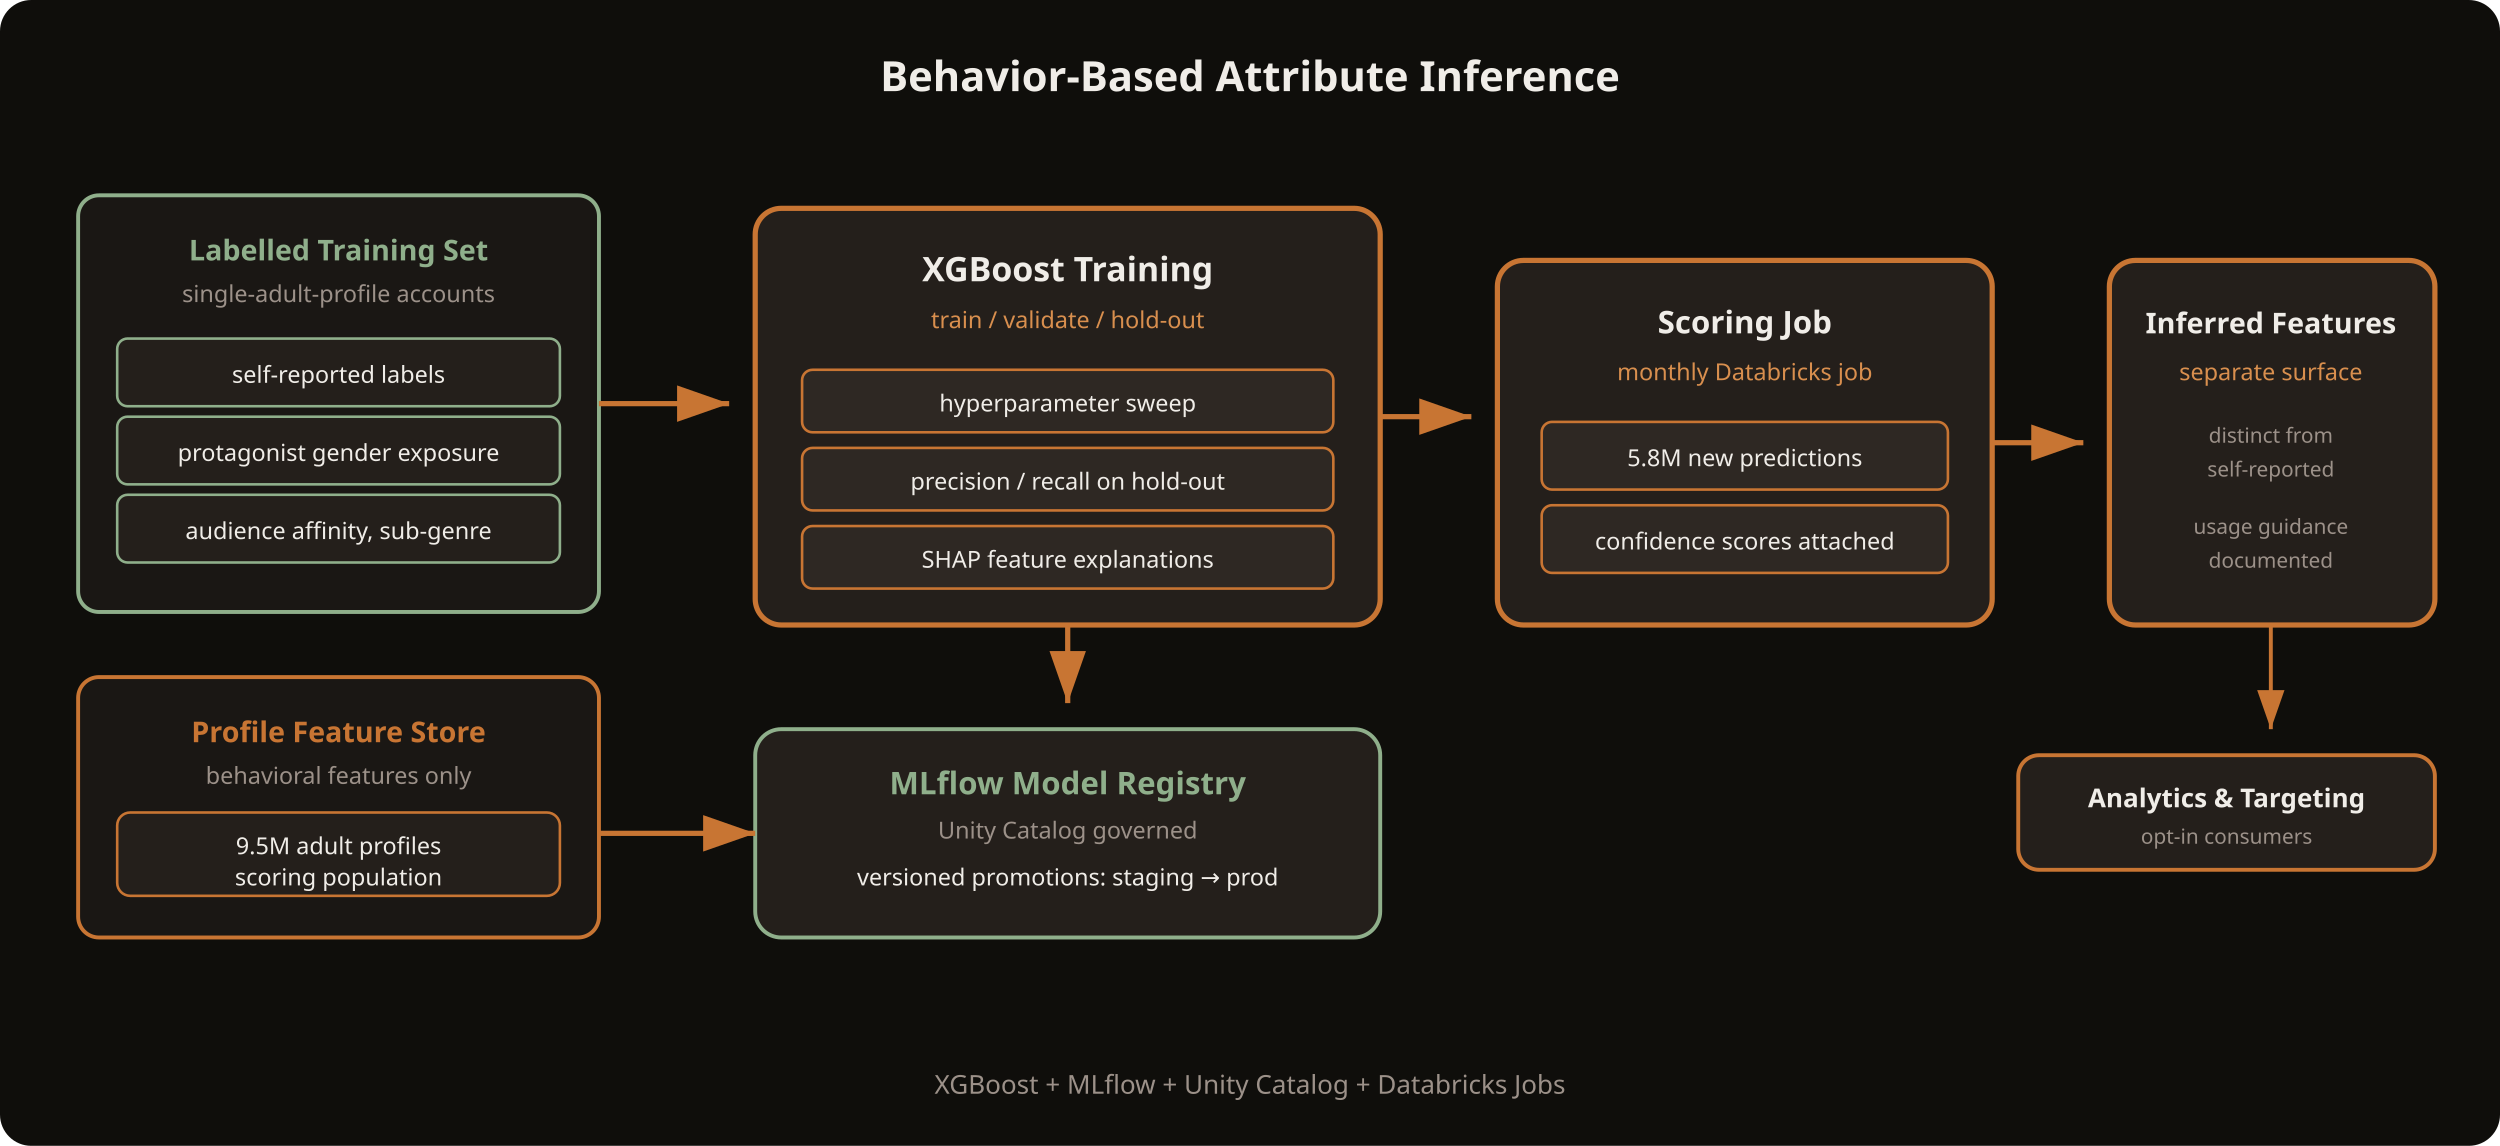
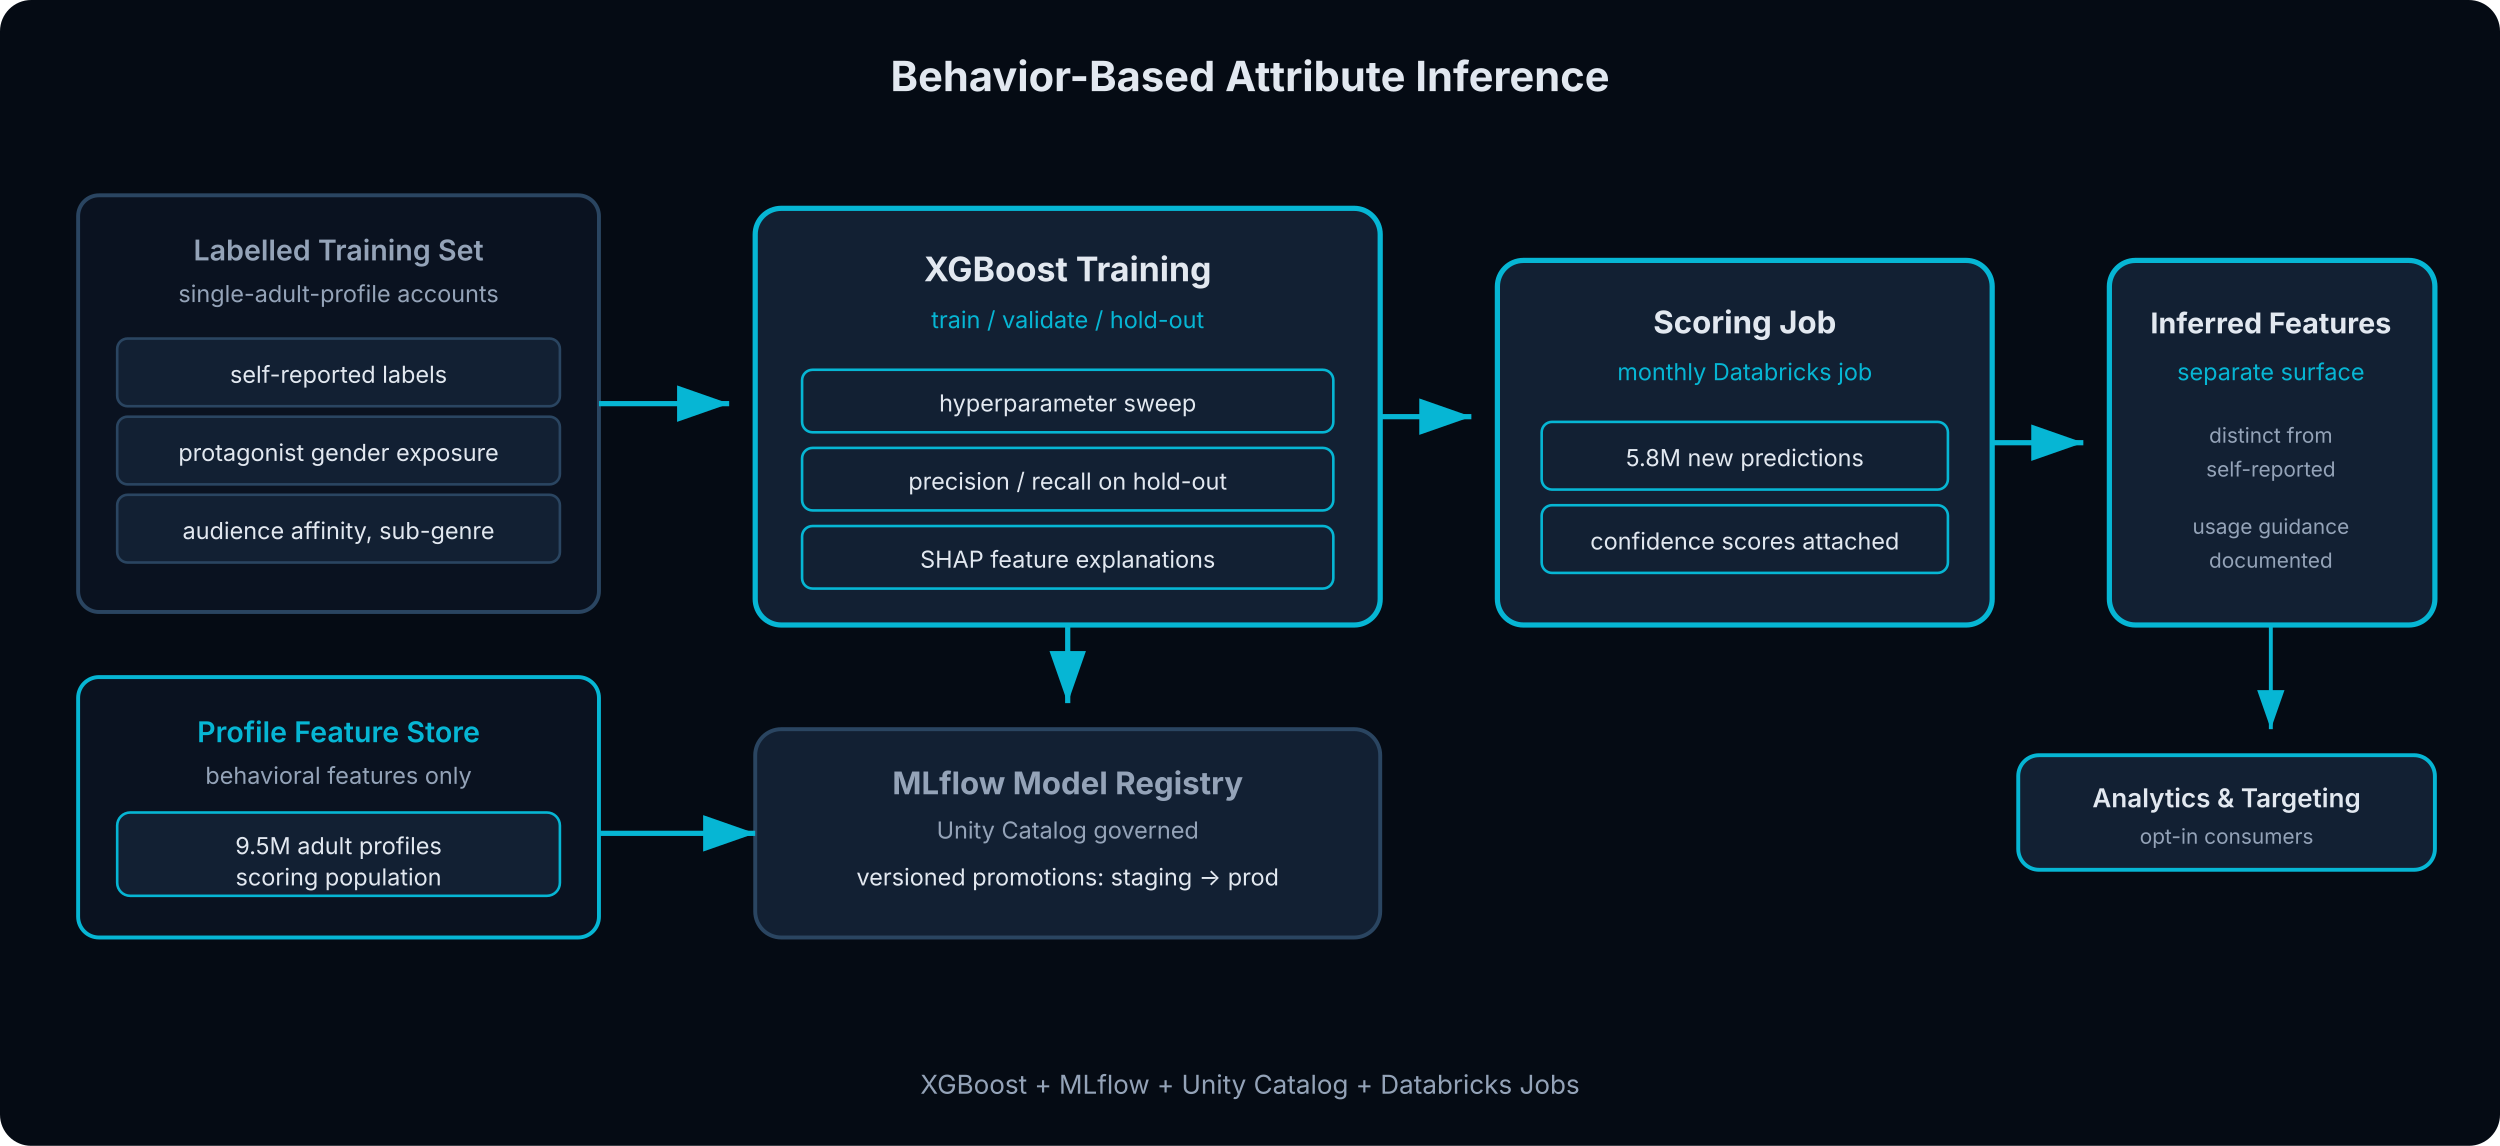
- <svg xmlns="http://www.w3.org/2000/svg" viewBox="0 0 960 440" font-family="Space Grotesk, system-ui, sans-serif">
+ <svg xmlns="http://www.w3.org/2000/svg" viewBox="0 0 960 440" font-family="Inter, system-ui, sans-serif">
  <defs>
    <marker id="gpArr" markerWidth="10" markerHeight="7" refX="10" refY="3.5" orient="auto">
-       <polygon points="0 0, 10 3.5, 0 7" fill="#C87533" />
+       <polygon points="0 0, 10 3.5, 0 7" fill="#06B6D4" />
    </marker>
  </defs>
-   <rect width="960" height="440" rx="12" fill="#0F0E0B" />
-   <text x="480" y="35" text-anchor="middle" font-size="16" font-weight="700" fill="#F0EDE8">Behavior-Based Attribute Inference</text>
-   <rect x="30" y="75" width="200" height="160" rx="8" fill="#1A1714" stroke="#8FAF8B" stroke-width="1.5" />
-   <text x="130" y="100" text-anchor="middle" font-size="11" font-weight="600" fill="#8FAF8B">Labelled Training Set</text>
-   <text x="130" y="116" text-anchor="middle" font-size="9" fill="#9C9189">single-adult-profile accounts</text>
-   <rect x="45" y="130" width="170" height="26" rx="4" fill="#241F1B" stroke="#8FAF8B" stroke-width="1" />
-   <text x="130" y="147" text-anchor="middle" font-size="9" fill="#F0EDE8">self-reported labels</text>
-   <rect x="45" y="160" width="170" height="26" rx="4" fill="#241F1B" stroke="#8FAF8B" stroke-width="1" />
-   <text x="130" y="177" text-anchor="middle" font-size="9" fill="#F0EDE8">protagonist gender exposure</text>
-   <rect x="45" y="190" width="170" height="26" rx="4" fill="#241F1B" stroke="#8FAF8B" stroke-width="1" />
-   <text x="130" y="207" text-anchor="middle" font-size="9" fill="#F0EDE8">audience affinity, sub-genre</text>
-   <rect x="30" y="260" width="200" height="100" rx="8" fill="#1A1714" stroke="#C87533" stroke-width="1.5" />
-   <text x="130" y="285" text-anchor="middle" font-size="11" font-weight="600" fill="#C87533">Profile Feature Store</text>
-   <text x="130" y="301" text-anchor="middle" font-size="9" fill="#9C9189">behavioral features only</text>
-   <rect x="45" y="312" width="170" height="32" rx="5" fill="#241F1B" stroke="#C87533" stroke-width="1" />
-   <text x="130" y="328" text-anchor="middle" font-size="9" fill="#F0EDE8">9.5M adult profiles</text>
-   <text x="130" y="340" text-anchor="middle" font-size="9" fill="#F0EDE8">scoring population</text>
-   <line x1="230" y1="155" x2="280" y2="155" stroke="#C87533" stroke-width="2" marker-end="url(#gpArr)" />
-   <rect x="290" y="80" width="240" height="160" rx="10" fill="#241F1B" stroke="#C87533" stroke-width="2" />
-   <text x="410" y="108" text-anchor="middle" font-size="13" font-weight="700" fill="#F0EDE8">XGBoost Training</text>
-   <text x="410" y="126" text-anchor="middle" font-size="9" fill="#D98F4E">train / validate / hold-out</text>
-   <rect x="308" y="142" width="204" height="24" rx="4" fill="#2E2823" stroke="#C87533" stroke-width="1" />
-   <text x="410" y="158" text-anchor="middle" font-size="9" fill="#F0EDE8">hyperparameter sweep</text>
-   <rect x="308" y="172" width="204" height="24" rx="4" fill="#2E2823" stroke="#C87533" stroke-width="1" />
-   <text x="410" y="188" text-anchor="middle" font-size="9" fill="#F0EDE8">precision / recall on hold-out</text>
-   <rect x="308" y="202" width="204" height="24" rx="4" fill="#2E2823" stroke="#C87533" stroke-width="1" />
-   <text x="410" y="218" text-anchor="middle" font-size="9" fill="#F0EDE8">SHAP feature explanations</text>
-   <line x1="410" y1="240" x2="410" y2="270" stroke="#C87533" stroke-width="2" marker-end="url(#gpArr)" />
-   <rect x="290" y="280" width="240" height="80" rx="10" fill="#241F1B" stroke="#8FAF8B" stroke-width="1.5" />
-   <text x="410" y="305" text-anchor="middle" font-size="12" font-weight="700" fill="#8FAF8B">MLflow Model Registry</text>
-   <text x="410" y="322" text-anchor="middle" font-size="9" fill="#9C9189">Unity Catalog governed</text>
-   <text x="410" y="340" text-anchor="middle" font-size="9" fill="#F0EDE8">versioned promotions: staging → prod</text>
-   <line x1="530" y1="160" x2="565" y2="160" stroke="#C87533" stroke-width="2" marker-end="url(#gpArr)" />
-   <line x1="230" y1="320" x2="290" y2="320" stroke="#C87533" stroke-width="2" marker-end="url(#gpArr)" />
-   <rect x="575" y="100" width="190" height="140" rx="10" fill="#241F1B" stroke="#C87533" stroke-width="2" />
-   <text x="670" y="128" text-anchor="middle" font-size="12" font-weight="700" fill="#F0EDE8">Scoring Job</text>
-   <text x="670" y="146" text-anchor="middle" font-size="9" fill="#D98F4E">monthly Databricks job</text>
-   <rect x="592" y="162" width="156" height="26" rx="4" fill="#2E2823" stroke="#C87533" stroke-width="1" />
-   <text x="670" y="179" text-anchor="middle" font-size="9" fill="#F0EDE8">5.8M new predictions</text>
-   <rect x="592" y="194" width="156" height="26" rx="4" fill="#2E2823" stroke="#C87533" stroke-width="1" />
-   <text x="670" y="211" text-anchor="middle" font-size="9" fill="#F0EDE8">confidence scores attached</text>
-   <line x1="765" y1="170" x2="800" y2="170" stroke="#C87533" stroke-width="2" marker-end="url(#gpArr)" />
-   <rect x="810" y="100" width="125" height="140" rx="10" fill="#241F1B" stroke="#C87533" stroke-width="2" />
-   <text x="872" y="128" text-anchor="middle" font-size="11" font-weight="700" fill="#F0EDE8">Inferred Features</text>
-   <text x="872" y="146" text-anchor="middle" font-size="9" fill="#D98F4E">separate surface</text>
-   <text x="872" y="170" text-anchor="middle" font-size="8" fill="#9C9189">distinct from</text>
-   <text x="872" y="183" text-anchor="middle" font-size="8" fill="#9C9189">self-reported</text>
-   <text x="872" y="205" text-anchor="middle" font-size="8" fill="#9C9189">usage guidance</text>
-   <text x="872" y="218" text-anchor="middle" font-size="8" fill="#9C9189">documented</text>
-   <line x1="872" y1="240" x2="872" y2="280" stroke="#C87533" stroke-width="1.5" marker-end="url(#gpArr)" />
-   <rect x="775" y="290" width="160" height="44" rx="8" fill="#241F1B" stroke="#C87533" stroke-width="1.5" />
-   <text x="855" y="310" text-anchor="middle" font-size="10" font-weight="600" fill="#F0EDE8">Analytics &amp; Targeting</text>
-   <text x="855" y="324" text-anchor="middle" font-size="8" fill="#9C9189">opt-in consumers</text>
-   <text x="480" y="420" text-anchor="middle" font-size="10" fill="#9C9189">XGBoost + MLflow + Unity Catalog + Databricks Jobs</text>
+   <rect width="960" height="440" rx="12" fill="#050B14" />
+   <text x="480" y="35" text-anchor="middle" font-size="16" font-weight="700" fill="#E2E8F0">Behavior-Based Attribute Inference</text>
+   <rect x="30" y="75" width="200" height="160" rx="8" stroke-width="1.5" fill="#0A1220" stroke="#2A4561" />
+   <text x="130" y="100" text-anchor="middle" font-size="11" font-weight="600" fill="#94A3B8">Labelled Training Set</text>
+   <text x="130" y="116" text-anchor="middle" font-size="9" fill="#94A3B8">single-adult-profile accounts</text>
+   <rect x="45" y="130" width="170" height="26" rx="4" stroke-width="1" fill="#122033" stroke="#2A4561" />
+   <text x="130" y="147" text-anchor="middle" font-size="9" fill="#E2E8F0">self-reported labels</text>
+   <rect x="45" y="160" width="170" height="26" rx="4" stroke-width="1" fill="#122033" stroke="#2A4561" />
+   <text x="130" y="177" text-anchor="middle" font-size="9" fill="#E2E8F0">protagonist gender exposure</text>
+   <rect x="45" y="190" width="170" height="26" rx="4" stroke-width="1" fill="#122033" stroke="#2A4561" />
+   <text x="130" y="207" text-anchor="middle" font-size="9" fill="#E2E8F0">audience affinity, sub-genre</text>
+   <rect x="30" y="260" width="200" height="100" rx="8" stroke-width="1.5" fill="#0A1220" stroke="#06B6D4" />
+   <text x="130" y="285" text-anchor="middle" font-size="11" font-weight="600" fill="#06B6D4">Profile Feature Store</text>
+   <text x="130" y="301" text-anchor="middle" font-size="9" fill="#94A3B8">behavioral features only</text>
+   <rect x="45" y="312" width="170" height="32" rx="5" stroke-width="1" fill="#122033" stroke="#06B6D4" />
+   <text x="130" y="328" text-anchor="middle" font-size="9" fill="#E2E8F0">9.5M adult profiles</text>
+   <text x="130" y="340" text-anchor="middle" font-size="9" fill="#E2E8F0">scoring population</text>
+   <line x1="230" y1="155" x2="280" y2="155" stroke-width="2" marker-end="url(#gpArr)" stroke="#06B6D4" />
+   <rect x="290" y="80" width="240" height="160" rx="10" stroke-width="2" fill="#122033" stroke="#06B6D4" />
+   <text x="410" y="108" text-anchor="middle" font-size="13" font-weight="700" fill="#E2E8F0">XGBoost Training</text>
+   <text x="410" y="126" text-anchor="middle" font-size="9" fill="#06B6D4">train / validate / hold-out</text>
+   <rect x="308" y="142" width="204" height="24" rx="4" stroke-width="1" fill="#122033" stroke="#06B6D4" />
+   <text x="410" y="158" text-anchor="middle" font-size="9" fill="#E2E8F0">hyperparameter sweep</text>
+   <rect x="308" y="172" width="204" height="24" rx="4" stroke-width="1" fill="#122033" stroke="#06B6D4" />
+   <text x="410" y="188" text-anchor="middle" font-size="9" fill="#E2E8F0">precision / recall on hold-out</text>
+   <rect x="308" y="202" width="204" height="24" rx="4" stroke-width="1" fill="#122033" stroke="#06B6D4" />
+   <text x="410" y="218" text-anchor="middle" font-size="9" fill="#E2E8F0">SHAP feature explanations</text>
+   <line x1="410" y1="240" x2="410" y2="270" stroke-width="2" marker-end="url(#gpArr)" stroke="#06B6D4" />
+   <rect x="290" y="280" width="240" height="80" rx="10" stroke-width="1.5" fill="#122033" stroke="#2A4561" />
+   <text x="410" y="305" text-anchor="middle" font-size="12" font-weight="700" fill="#94A3B8">MLflow Model Registry</text>
+   <text x="410" y="322" text-anchor="middle" font-size="9" fill="#94A3B8">Unity Catalog governed</text>
+   <text x="410" y="340" text-anchor="middle" font-size="9" fill="#E2E8F0">versioned promotions: staging → prod</text>
+   <line x1="530" y1="160" x2="565" y2="160" stroke-width="2" marker-end="url(#gpArr)" stroke="#06B6D4" />
+   <line x1="230" y1="320" x2="290" y2="320" stroke-width="2" marker-end="url(#gpArr)" stroke="#06B6D4" />
+   <rect x="575" y="100" width="190" height="140" rx="10" stroke-width="2" fill="#122033" stroke="#06B6D4" />
+   <text x="670" y="128" text-anchor="middle" font-size="12" font-weight="700" fill="#E2E8F0">Scoring Job</text>
+   <text x="670" y="146" text-anchor="middle" font-size="9" fill="#06B6D4">monthly Databricks job</text>
+   <rect x="592" y="162" width="156" height="26" rx="4" stroke-width="1" fill="#122033" stroke="#06B6D4" />
+   <text x="670" y="179" text-anchor="middle" font-size="9" fill="#E2E8F0">5.8M new predictions</text>
+   <rect x="592" y="194" width="156" height="26" rx="4" stroke-width="1" fill="#122033" stroke="#06B6D4" />
+   <text x="670" y="211" text-anchor="middle" font-size="9" fill="#E2E8F0">confidence scores attached</text>
+   <line x1="765" y1="170" x2="800" y2="170" stroke-width="2" marker-end="url(#gpArr)" stroke="#06B6D4" />
+   <rect x="810" y="100" width="125" height="140" rx="10" stroke-width="2" fill="#122033" stroke="#06B6D4" />
+   <text x="872" y="128" text-anchor="middle" font-size="11" font-weight="700" fill="#E2E8F0">Inferred Features</text>
+   <text x="872" y="146" text-anchor="middle" font-size="9" fill="#06B6D4">separate surface</text>
+   <text x="872" y="170" text-anchor="middle" font-size="8" fill="#94A3B8">distinct from</text>
+   <text x="872" y="183" text-anchor="middle" font-size="8" fill="#94A3B8">self-reported</text>
+   <text x="872" y="205" text-anchor="middle" font-size="8" fill="#94A3B8">usage guidance</text>
+   <text x="872" y="218" text-anchor="middle" font-size="8" fill="#94A3B8">documented</text>
+   <line x1="872" y1="240" x2="872" y2="280" stroke-width="1.5" marker-end="url(#gpArr)" stroke="#06B6D4" />
+   <rect x="775" y="290" width="160" height="44" rx="8" stroke-width="1.5" fill="#122033" stroke="#06B6D4" />
+   <text x="855" y="310" text-anchor="middle" font-size="10" font-weight="600" fill="#E2E8F0">Analytics &amp; Targeting</text>
+   <text x="855" y="324" text-anchor="middle" font-size="8" fill="#94A3B8">opt-in consumers</text>
+   <text x="480" y="420" text-anchor="middle" font-size="10" fill="#94A3B8">XGBoost + MLflow + Unity Catalog + Databricks Jobs</text>
</svg>
